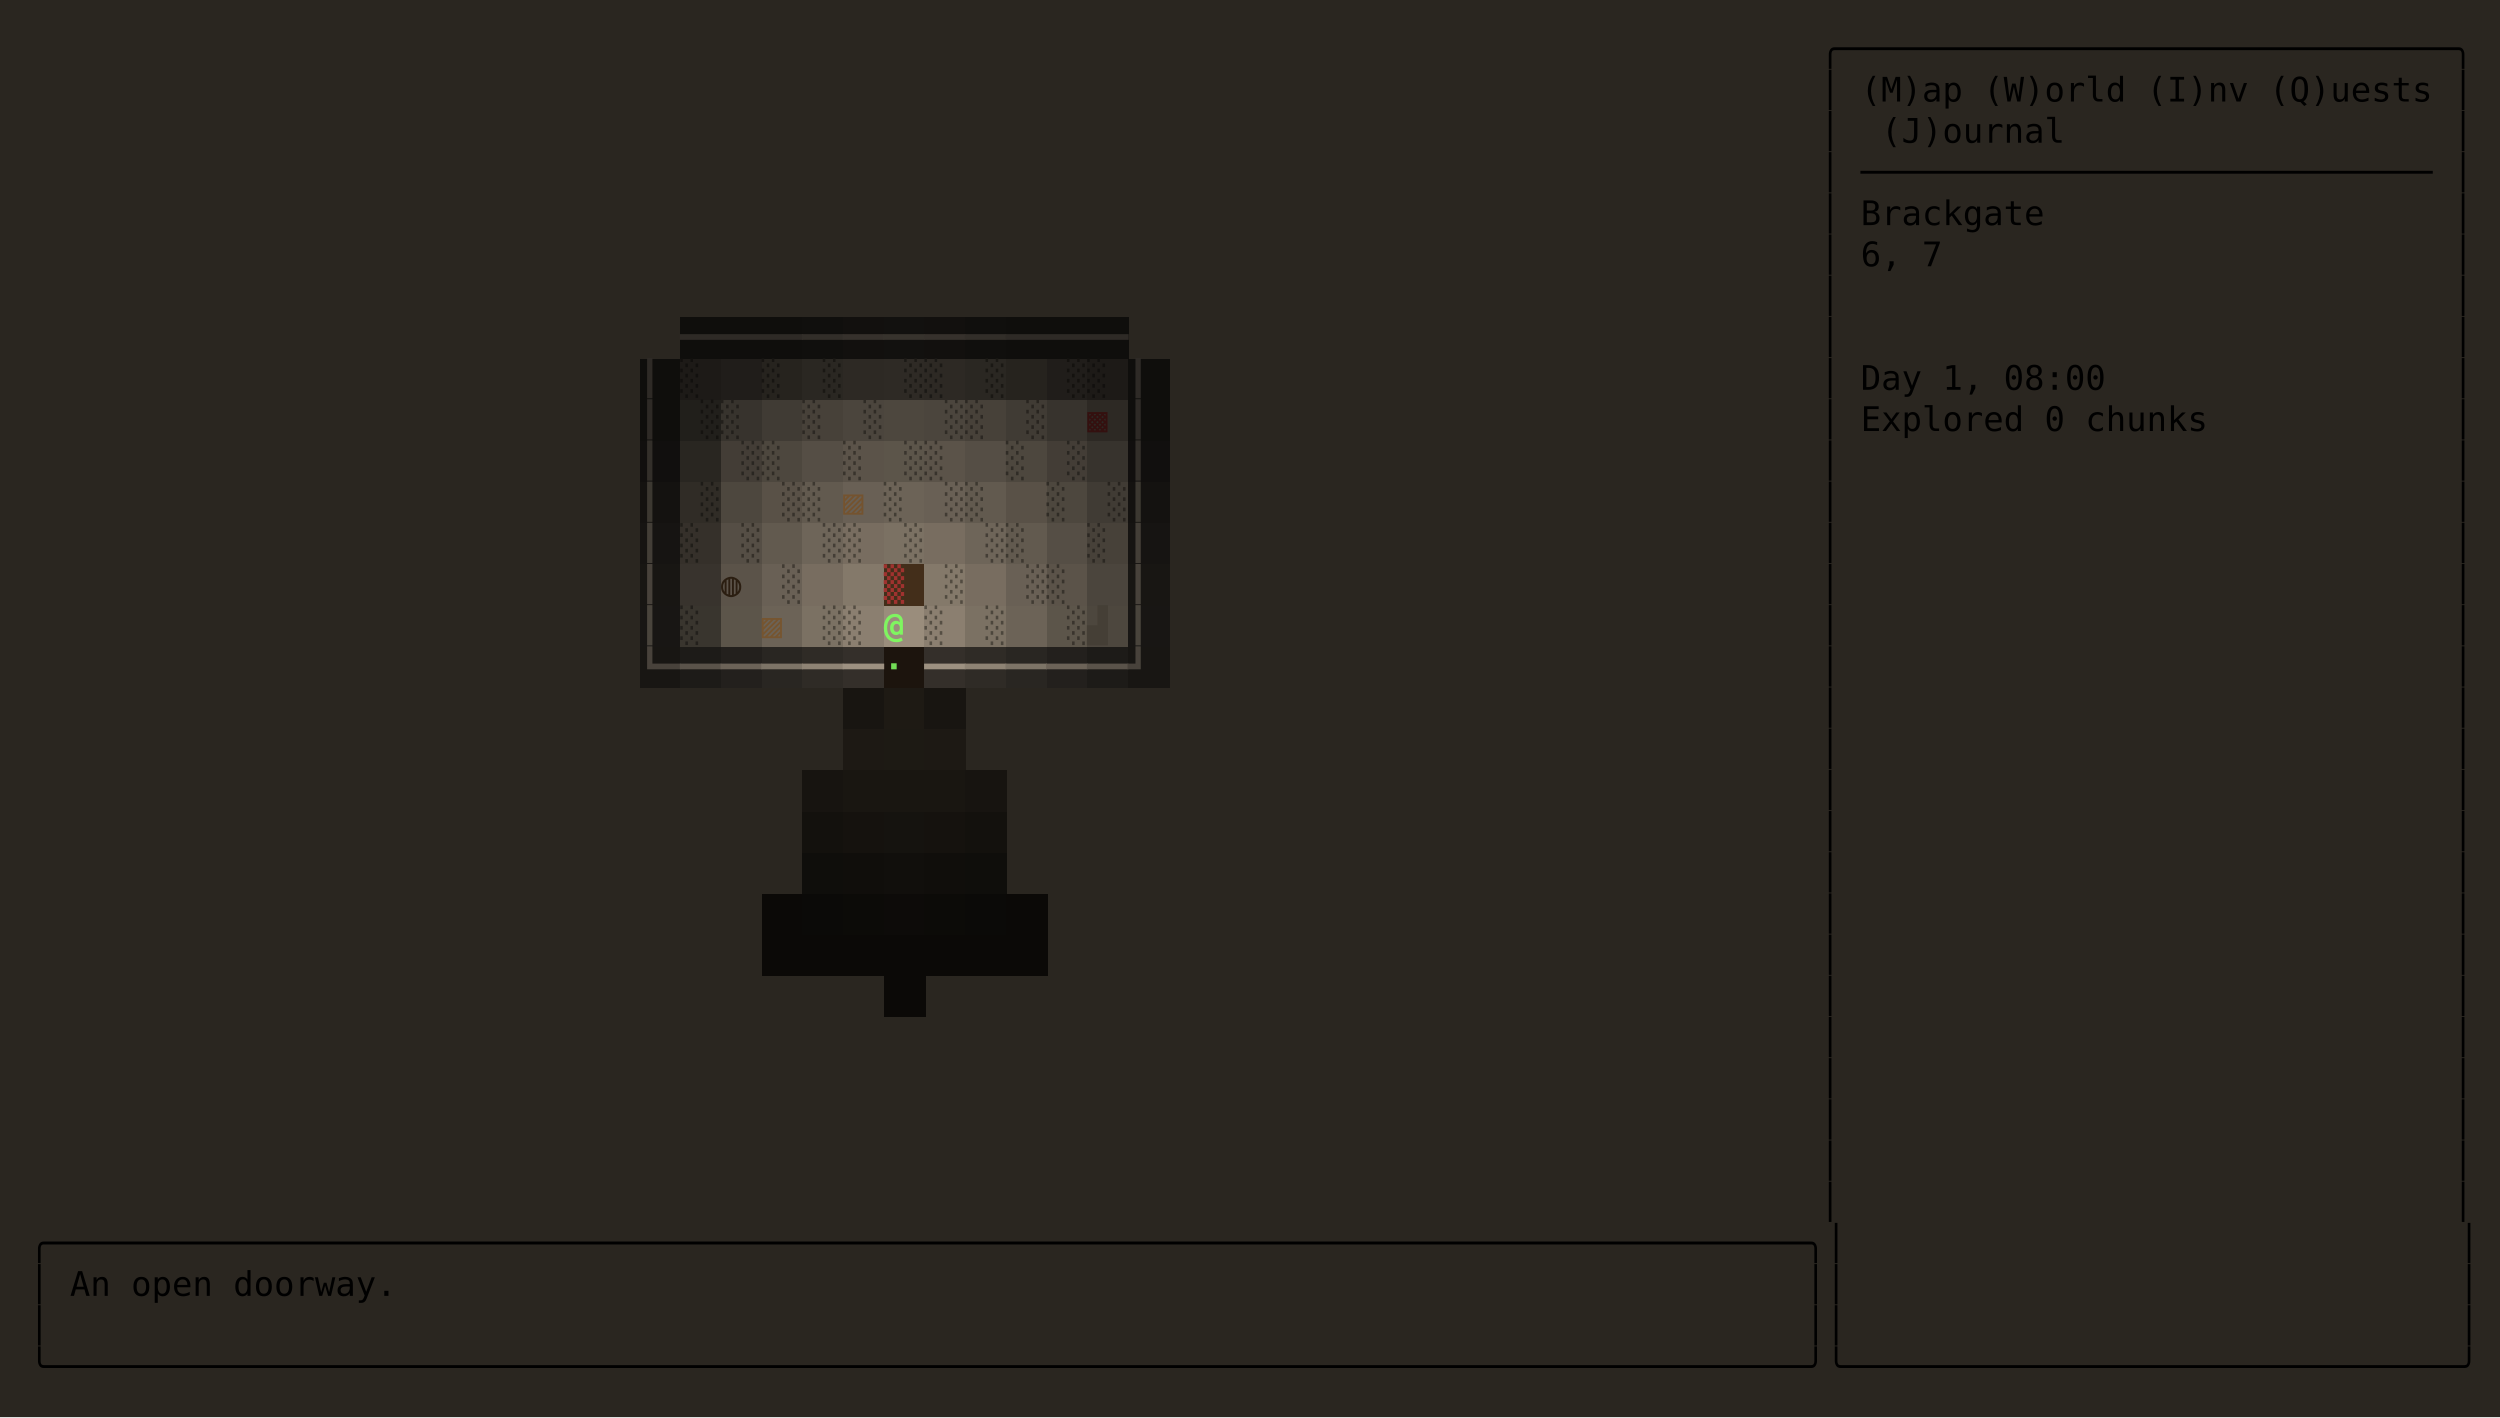
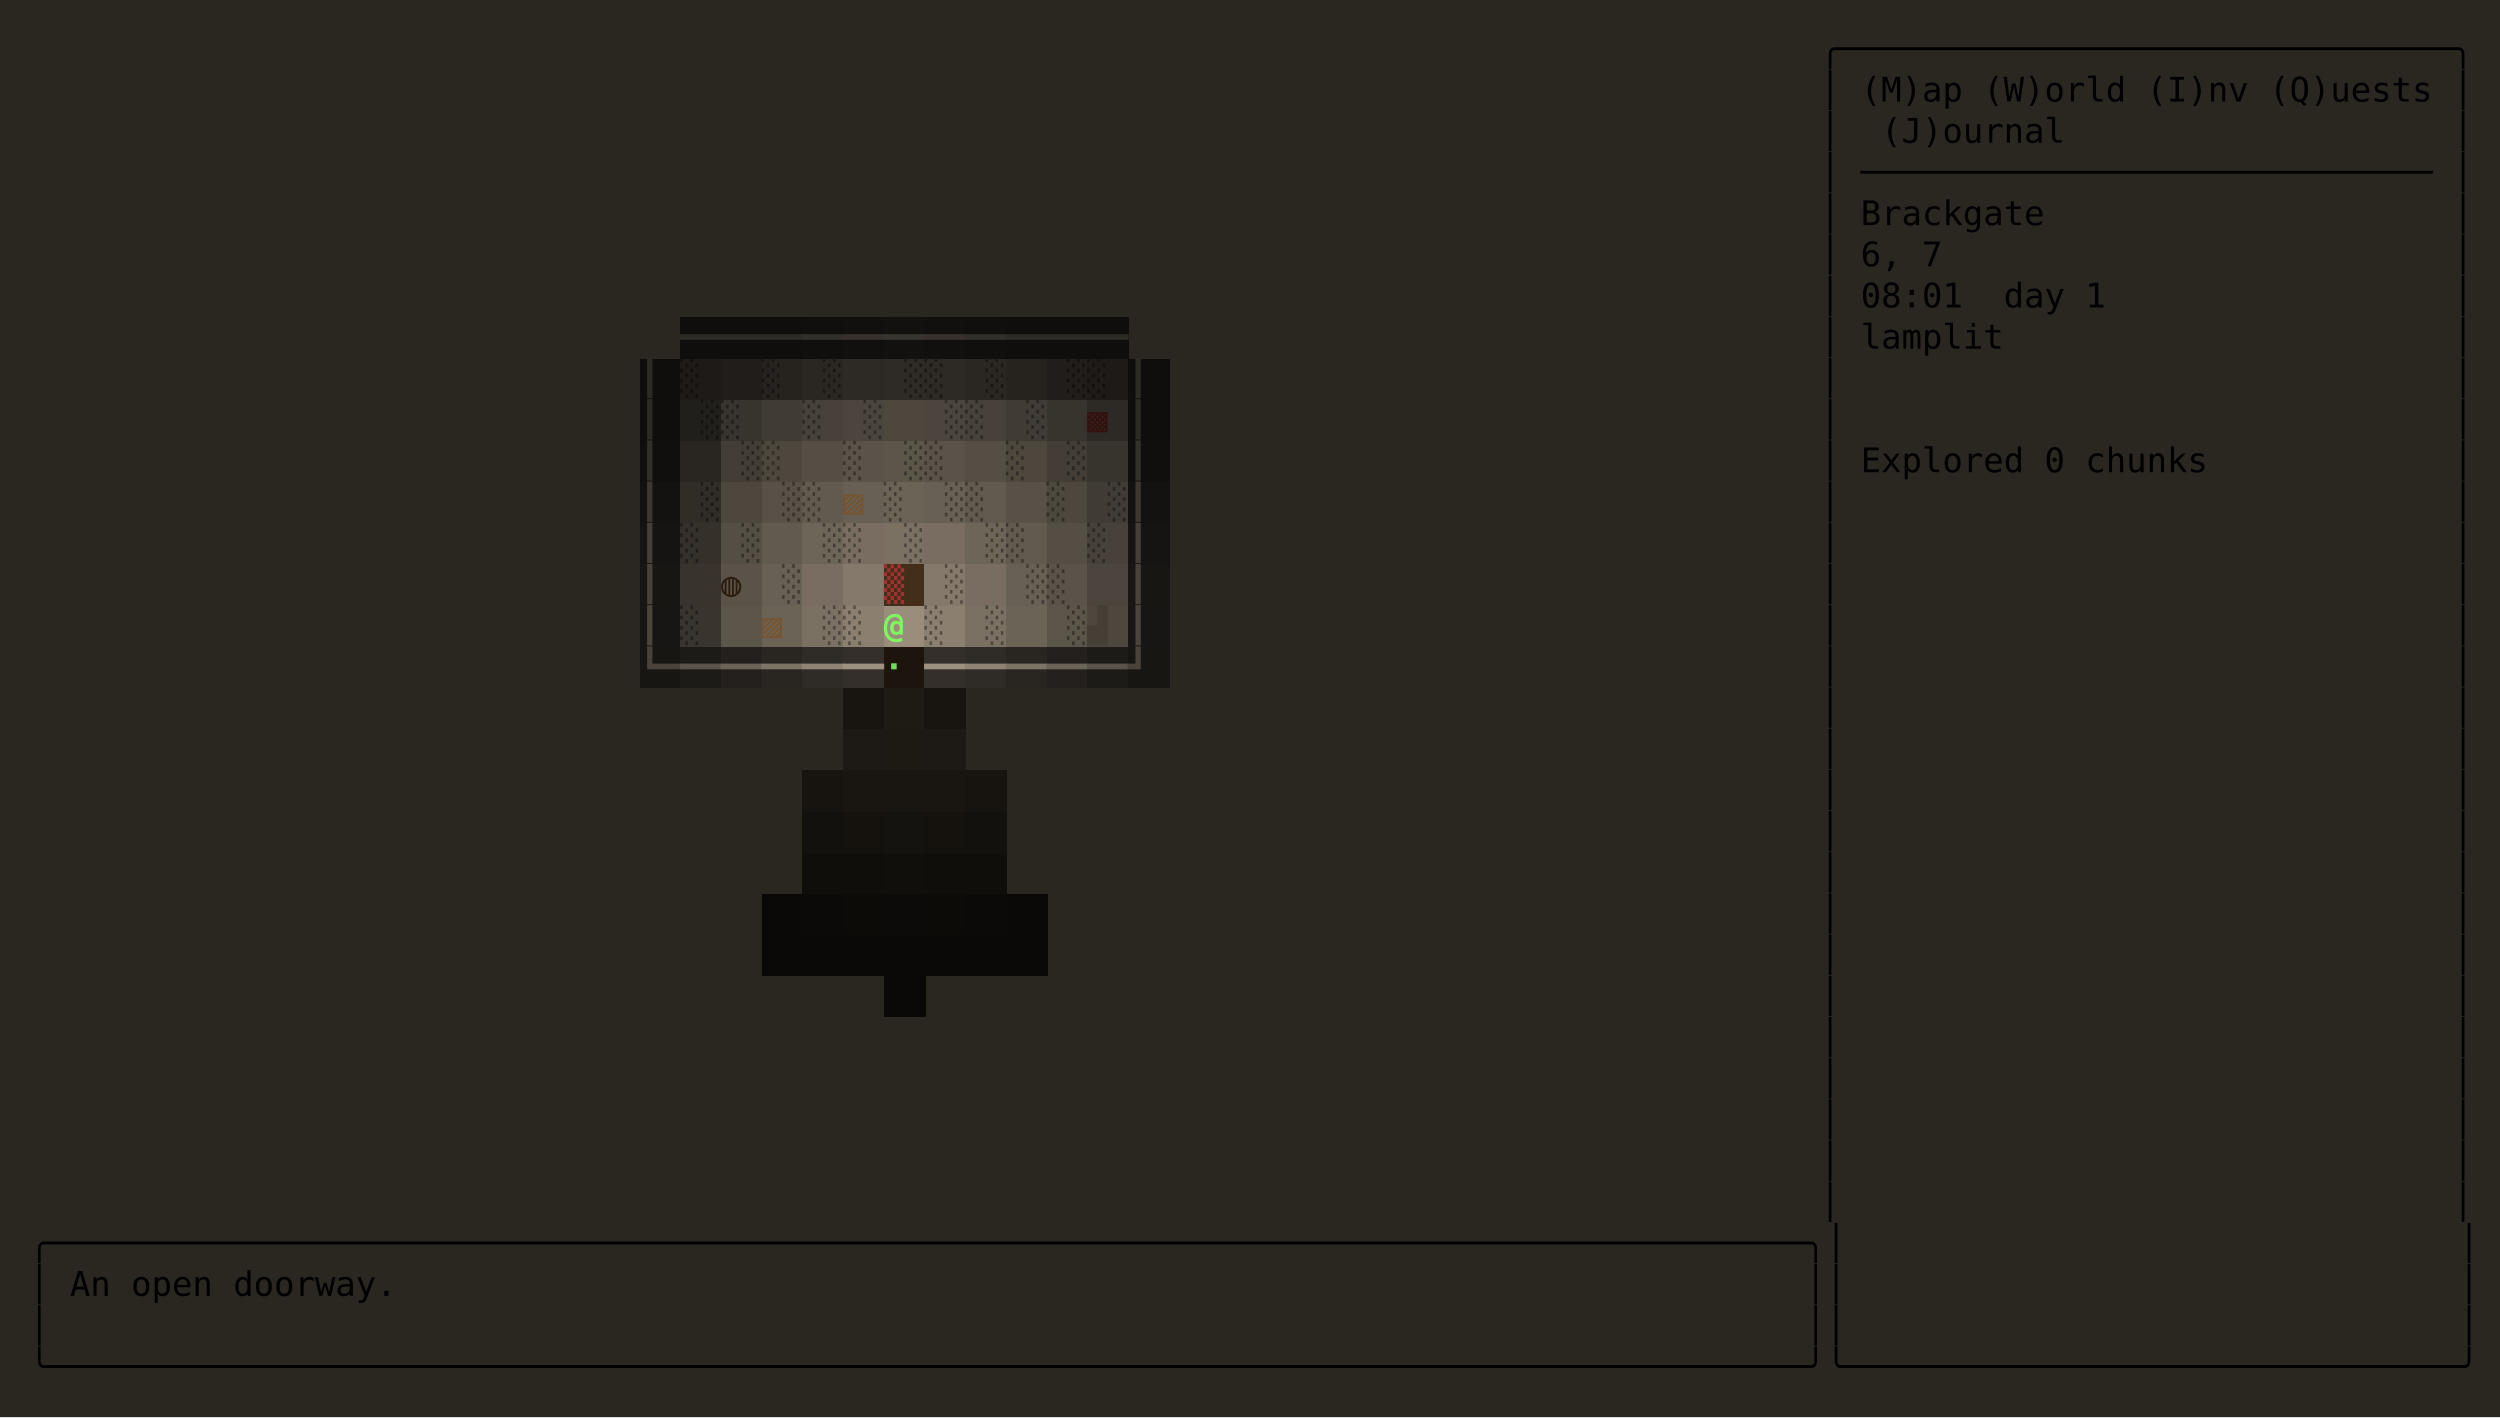
<svg xmlns="http://www.w3.org/2000/svg" width="1032" height="585" viewBox="0 0 1032 585" font-family="ui-monospace, SFMono-Regular, Menlo, Consolas, 'DejaVu Sans Mono', monospace" font-size="14">
  <rect width="1032" height="585" fill="rgb(42,38,32)" />
  <g shape-rendering="crispEdges">
    <rect x="280.80" y="131.00" width="50.90" height="17" fill="rgb(15,14,12)" />
    <rect x="331.20" y="131.00" width="17.30" height="17" fill="rgb(16,15,13)" />
    <rect x="348.00" y="131.00" width="17.30" height="17" fill="rgb(18,16,14)" />
    <rect x="364.80" y="131.00" width="17.30" height="17" fill="rgb(18,17,15)" />
    <rect x="381.60" y="131.00" width="17.30" height="17" fill="rgb(18,16,14)" />
    <rect x="398.40" y="131.00" width="17.30" height="17" fill="rgb(16,15,13)" />
    <rect x="415.20" y="131.00" width="50.90" height="17" fill="rgb(15,14,12)" />
    <rect x="264.00" y="148.00" width="17.30" height="17" fill="rgb(15,14,12)" />
    <rect x="280.80" y="148.00" width="17.30" height="17" fill="rgb(29,26,23)" />
    <rect x="297.60" y="148.00" width="17.30" height="17" fill="rgb(32,29,26)" />
    <rect x="314.40" y="148.00" width="17.30" height="17" fill="rgb(38,35,30)" />
    <rect x="331.20" y="148.00" width="17.30" height="17" fill="rgb(42,39,34)" />
    <rect x="348.00" y="148.00" width="17.30" height="17" fill="rgb(45,41,36)" />
    <rect x="364.80" y="148.00" width="17.30" height="17" fill="rgb(46,42,37)" />
    <rect x="381.60" y="148.00" width="17.30" height="17" fill="rgb(45,41,36)" />
    <rect x="398.40" y="148.00" width="17.30" height="17" fill="rgb(42,39,34)" />
    <rect x="415.20" y="148.00" width="17.30" height="17" fill="rgb(38,35,30)" />
    <rect x="432.00" y="148.00" width="17.30" height="17" fill="rgb(32,29,26)" />
    <rect x="448.80" y="148.00" width="17.30" height="17" fill="rgb(29,26,23)" />
    <rect x="465.60" y="148.00" width="17.30" height="17" fill="rgb(15,14,12)" />
    <rect x="264.00" y="165.00" width="17.30" height="17" fill="rgb(15,14,12)" />
    <rect x="280.80" y="165.00" width="17.30" height="17" fill="rgb(33,31,27)" />
    <rect x="297.60" y="165.00" width="17.30" height="17" fill="rgb(55,51,45)" />
    <rect x="314.40" y="165.00" width="17.30" height="17" fill="rgb(64,59,52)" />
    <rect x="331.20" y="165.00" width="17.30" height="17" fill="rgb(71,65,57)" />
    <rect x="348.00" y="165.00" width="17.30" height="17" fill="rgb(75,69,61)" />
    <rect x="364.80" y="165.00" width="17.30" height="17" fill="rgb(77,71,62)" />
    <rect x="381.60" y="165.00" width="17.30" height="17" fill="rgb(75,69,61)" />
    <rect x="398.40" y="165.00" width="17.30" height="17" fill="rgb(71,65,57)" />
    <rect x="415.20" y="165.00" width="17.30" height="17" fill="rgb(64,59,52)" />
    <rect x="432.00" y="165.00" width="17.30" height="17" fill="rgb(55,51,45)" />
    <rect x="448.80" y="165.00" width="17.30" height="17" fill="rgb(45,41,36)" />
    <rect x="465.60" y="165.00" width="17.30" height="17" fill="rgb(15,14,12)" />
    <rect x="264.00" y="182.00" width="17.30" height="17" fill="rgb(17,15,14)" />
    <rect x="280.80" y="182.00" width="17.30" height="17" fill="rgb(41,38,33)" />
    <rect x="297.60" y="182.00" width="17.30" height="17" fill="rgb(67,61,54)" />
    <rect x="314.40" y="182.00" width="17.30" height="17" fill="rgb(77,71,62)" />
    <rect x="331.20" y="182.00" width="17.30" height="17" fill="rgb(85,78,69)" />
    <rect x="348.00" y="182.00" width="17.30" height="17" fill="rgb(91,83,73)" />
    <rect x="364.80" y="182.00" width="17.30" height="17" fill="rgb(92,85,74)" />
    <rect x="381.60" y="182.00" width="17.30" height="17" fill="rgb(91,83,73)" />
    <rect x="398.40" y="182.00" width="17.30" height="17" fill="rgb(85,78,69)" />
    <rect x="415.20" y="182.00" width="17.30" height="17" fill="rgb(77,71,62)" />
    <rect x="432.00" y="182.00" width="17.30" height="17" fill="rgb(67,61,54)" />
    <rect x="448.80" y="182.00" width="17.30" height="17" fill="rgb(55,51,45)" />
    <rect x="465.60" y="182.00" width="17.30" height="17" fill="rgb(17,15,14)" />
    <rect x="264.00" y="199.00" width="17.30" height="17" fill="rgb(20,18,16)" />
    <rect x="280.80" y="199.00" width="17.30" height="17" fill="rgb(48,44,38)" />
    <rect x="297.60" y="199.00" width="17.30" height="17" fill="rgb(77,71,62)" />
    <rect x="314.40" y="199.00" width="17.30" height="17" fill="rgb(89,81,71)" />
    <rect x="331.20" y="199.00" width="17.30" height="17" fill="rgb(98,90,79)" />
    <rect x="348.00" y="199.00" width="17.30" height="17" fill="rgb(105,96,85)" />
    <rect x="364.80" y="199.00" width="17.30" height="17" fill="rgb(108,99,87)" />
    <rect x="381.60" y="199.00" width="17.30" height="17" fill="rgb(105,96,85)" />
    <rect x="398.40" y="199.00" width="17.30" height="17" fill="rgb(98,90,79)" />
    <rect x="415.20" y="199.00" width="17.30" height="17" fill="rgb(89,81,71)" />
    <rect x="432.00" y="199.00" width="17.30" height="17" fill="rgb(77,71,62)" />
    <rect x="448.80" y="199.00" width="17.30" height="17" fill="rgb(64,59,52)" />
    <rect x="465.60" y="199.00" width="17.30" height="17" fill="rgb(20,18,16)" />
    <rect x="264.00" y="216.00" width="17.30" height="17" fill="rgb(22,20,18)" />
    <rect x="280.80" y="216.00" width="17.30" height="17" fill="rgb(53,48,42)" />
    <rect x="297.60" y="216.00" width="17.30" height="17" fill="rgb(85,78,69)" />
    <rect x="314.40" y="216.00" width="17.30" height="17" fill="rgb(98,90,79)" />
    <rect x="331.20" y="216.00" width="17.30" height="17" fill="rgb(110,101,89)" />
    <rect x="348.00" y="216.00" width="17.30" height="17" fill="rgb(120,109,96)" />
    <rect x="364.80" y="216.00" width="17.30" height="17" fill="rgb(123,113,99)" />
    <rect x="381.60" y="216.00" width="17.30" height="17" fill="rgb(120,109,96)" />
    <rect x="398.40" y="216.00" width="17.30" height="17" fill="rgb(110,101,89)" />
    <rect x="415.20" y="216.00" width="17.30" height="17" fill="rgb(98,90,79)" />
    <rect x="432.00" y="216.00" width="17.30" height="17" fill="rgb(85,78,69)" />
    <rect x="448.80" y="216.00" width="17.30" height="17" fill="rgb(71,65,57)" />
    <rect x="465.60" y="216.00" width="17.30" height="17" fill="rgb(22,20,18)" />
    <rect x="264.00" y="233.00" width="17.30" height="17" fill="rgb(24,22,19)" />
    <rect x="280.80" y="233.00" width="17.30" height="17" fill="rgb(56,51,45)" />
    <rect x="297.60" y="233.00" width="17.30" height="17" fill="rgb(91,83,73)" />
    <rect x="314.40" y="233.00" width="17.30" height="17" fill="rgb(105,96,85)" />
    <rect x="331.20" y="233.00" width="17.30" height="17" fill="rgb(120,109,96)" />
    <rect x="348.00" y="233.00" width="17.30" height="17" fill="rgb(132,121,106)" />
    <rect x="364.80" y="233.00" width="17.30" height="17" fill="rgb(67,46,26)" />
    <rect x="381.60" y="233.00" width="17.30" height="17" fill="rgb(132,121,106)" />
    <rect x="398.40" y="233.00" width="17.30" height="17" fill="rgb(120,109,96)" />
    <rect x="415.20" y="233.00" width="17.30" height="17" fill="rgb(105,96,85)" />
    <rect x="432.00" y="233.00" width="17.30" height="17" fill="rgb(91,83,73)" />
    <rect x="448.80" y="233.00" width="17.30" height="17" fill="rgb(75,69,61)" />
    <rect x="465.60" y="233.00" width="17.30" height="17" fill="rgb(24,22,19)" />
    <rect x="264.00" y="250.00" width="17.30" height="17" fill="rgb(24,22,20)" />
    <rect x="280.80" y="250.00" width="17.30" height="17" fill="rgb(57,53,46)" />
    <rect x="297.60" y="250.00" width="17.30" height="17" fill="rgb(92,85,74)" />
    <rect x="314.40" y="250.00" width="17.30" height="17" fill="rgb(108,99,87)" />
    <rect x="331.20" y="250.00" width="17.30" height="17" fill="rgb(123,113,99)" />
    <rect x="348.00" y="250.00" width="17.30" height="17" fill="rgb(139,127,112)" />
    <rect x="364.80" y="250.00" width="17.30" height="17" fill="rgb(154,141,124)" />
    <rect x="381.60" y="250.00" width="17.30" height="17" fill="rgb(139,127,112)" />
    <rect x="398.40" y="250.00" width="17.30" height="17" fill="rgb(123,113,99)" />
    <rect x="415.20" y="250.00" width="17.30" height="17" fill="rgb(108,99,87)" />
    <rect x="432.00" y="250.00" width="17.30" height="17" fill="rgb(92,85,74)" />
    <rect x="448.80" y="250.00" width="17.30" height="17" fill="rgb(77,71,62)" />
    <rect x="465.60" y="250.00" width="17.30" height="17" fill="rgb(24,22,20)" />
    <rect x="264.00" y="267.00" width="17.30" height="17" fill="rgb(24,22,19)" />
    <rect x="280.80" y="267.00" width="17.30" height="17" fill="rgb(29,27,24)" />
    <rect x="297.60" y="267.00" width="17.30" height="17" fill="rgb(35,32,29)" />
    <rect x="314.40" y="267.00" width="17.30" height="17" fill="rgb(41,38,34)" />
    <rect x="331.20" y="267.00" width="17.30" height="17" fill="rgb(47,43,38)" />
    <rect x="348.00" y="267.00" width="17.30" height="17" fill="rgb(52,47,42)" />
    <rect x="364.80" y="267.00" width="17.30" height="17" fill="rgb(28,20,13)" />
    <rect x="381.60" y="267.00" width="17.30" height="17" fill="rgb(52,47,42)" />
    <rect x="398.40" y="267.00" width="17.30" height="17" fill="rgb(47,43,38)" />
    <rect x="415.20" y="267.00" width="17.30" height="17" fill="rgb(41,38,34)" />
    <rect x="432.00" y="267.00" width="17.30" height="17" fill="rgb(35,32,29)" />
    <rect x="448.80" y="267.00" width="17.30" height="17" fill="rgb(29,27,24)" />
    <rect x="465.60" y="267.00" width="17.30" height="17" fill="rgb(24,22,19)" />
    <rect x="348.00" y="284.00" width="17.30" height="17" fill="rgb(24,21,17)" />
    <rect x="364.80" y="284.00" width="17.30" height="17" fill="rgb(30,26,20)" />
    <rect x="381.60" y="284.00" width="17.30" height="17" fill="rgb(24,21,17)" />
    <rect x="348.00" y="301.00" width="17.30" height="17" fill="rgb(29,25,20)" />
    <rect x="364.80" y="301.00" width="17.30" height="17" fill="rgb(29,26,20)" />
    <rect x="381.60" y="301.00" width="17.30" height="17" fill="rgb(29,25,20)" />
    <rect x="331.20" y="318.00" width="17.30" height="17" fill="rgb(23,20,16)" />
    <rect x="348.00" y="318.00" width="50.90" height="17" fill="rgb(25,22,17)" />
    <rect x="398.40" y="318.00" width="17.30" height="17" fill="rgb(23,20,16)" />
    <rect x="331.20" y="335.00" width="17.30" height="17" fill="rgb(19,17,13)" />
    <rect x="348.00" y="335.00" width="17.30" height="17" fill="rgb(21,18,14)" />
    <rect x="364.80" y="335.00" width="17.30" height="17" fill="rgb(21,19,15)" />
    <rect x="381.60" y="335.00" width="17.30" height="17" fill="rgb(21,18,14)" />
    <rect x="398.40" y="335.00" width="17.30" height="17" fill="rgb(19,17,13)" />
    <rect x="331.20" y="352.00" width="17.30" height="17" fill="rgb(15,14,11)" />
    <rect x="348.00" y="352.00" width="17.30" height="17" fill="rgb(16,14,11)" />
    <rect x="364.80" y="352.00" width="17.30" height="17" fill="rgb(17,15,12)" />
    <rect x="381.60" y="352.00" width="17.30" height="17" fill="rgb(16,14,11)" />
    <rect x="398.40" y="352.00" width="17.30" height="17" fill="rgb(15,14,11)" />
    <rect x="314.40" y="369.00" width="17.30" height="17" fill="rgb(11,9,7)" />
    <rect x="331.20" y="369.00" width="17.30" height="17" fill="rgb(11,10,8)" />
    <rect x="348.00" y="369.00" width="17.30" height="17" fill="rgb(12,11,8)" />
    <rect x="364.80" y="369.00" width="17.30" height="17" fill="rgb(13,11,9)" />
    <rect x="381.60" y="369.00" width="17.30" height="17" fill="rgb(12,11,8)" />
    <rect x="398.40" y="369.00" width="17.30" height="17" fill="rgb(11,10,8)" />
    <rect x="415.20" y="369.00" width="17.30" height="17" fill="rgb(11,9,7)" />
    <rect x="314.40" y="386.00" width="118.10" height="17" fill="rgb(11,9,7)" />
    <rect x="364.80" y="403.00" width="17.30" height="17" fill="rgb(11,9,7)" />
  </g>
  <g xml:space="preserve">
    <text x="734.40" y="24.92" textLength="285.60" lengthAdjust="spacingAndGlyphs">  ╭──────────────────────────────╮</text>
    <text x="734.40" y="41.92" textLength="285.60" lengthAdjust="spacingAndGlyphs">  │ (M)ap (W)orld (I)nv (Q)uests │</text>
    <text x="734.40" y="58.92" textLength="285.60" lengthAdjust="spacingAndGlyphs">  │  (J)ournal                   │</text>
    <text x="734.40" y="75.92" textLength="285.60" lengthAdjust="spacingAndGlyphs">  │ ──────────────────────────── │</text>
    <text x="734.40" y="92.92" textLength="285.60" lengthAdjust="spacingAndGlyphs">  │ Brackgate                    │</text>
    <text x="734.40" y="109.92" textLength="285.60" lengthAdjust="spacingAndGlyphs">  │ 6, 7                         │</text>
-     <text x="734.40" y="126.92" textLength="285.60" lengthAdjust="spacingAndGlyphs">  │                              │</text>
+     <text x="734.40" y="126.92" textLength="285.60" lengthAdjust="spacingAndGlyphs">  │ 08:01  day 1                 │</text>
    <text x="280.80" y="143.92" textLength="50.40" lengthAdjust="spacingAndGlyphs" fill="rgb(46,42,38)" font-weight="bold">━━━━━━</text>
    <text x="331.20" y="143.92" textLength="16.80" lengthAdjust="spacingAndGlyphs" fill="rgb(50,46,41)" font-weight="bold">━━</text>
    <text x="348.00" y="143.92" textLength="16.80" lengthAdjust="spacingAndGlyphs" fill="rgb(54,49,44)" font-weight="bold">━━</text>
    <text x="364.80" y="143.92" textLength="16.80" lengthAdjust="spacingAndGlyphs" fill="rgb(55,51,45)" font-weight="bold">━━</text>
    <text x="381.60" y="143.92" textLength="16.80" lengthAdjust="spacingAndGlyphs" fill="rgb(54,49,44)" font-weight="bold">━━</text>
    <text x="398.40" y="143.92" textLength="16.80" lengthAdjust="spacingAndGlyphs" fill="rgb(50,46,41)" font-weight="bold">━━</text>
    <text x="415.20" y="143.92" textLength="50.40" lengthAdjust="spacingAndGlyphs" fill="rgb(46,42,38)" font-weight="bold">━━━━━━</text>
-     <text x="734.40" y="143.92" textLength="285.60" lengthAdjust="spacingAndGlyphs">  │                              │</text>
+     <text x="734.40" y="143.92" textLength="285.60" lengthAdjust="spacingAndGlyphs">  │ lamplit                      │</text>
    <text x="264.00" y="160.92" textLength="16.80" lengthAdjust="spacingAndGlyphs" fill="rgb(46,42,38)" font-weight="bold">┃ </text>
    <text x="280.80" y="160.92" textLength="16.80" lengthAdjust="spacingAndGlyphs" fill="rgb(18,16,14)">░ </text>
    <text x="314.40" y="160.92" textLength="16.80" lengthAdjust="spacingAndGlyphs" fill="rgb(23,21,18)">░ </text>
    <text x="331.20" y="160.92" textLength="16.80" lengthAdjust="spacingAndGlyphs" fill="rgb(26,24,20)"> ░</text>
    <text x="364.80" y="160.92" textLength="16.80" lengthAdjust="spacingAndGlyphs" fill="rgb(28,26,22)"> ░</text>
    <text x="381.60" y="160.92" textLength="16.80" lengthAdjust="spacingAndGlyphs" fill="rgb(27,25,22)">░ </text>
    <text x="398.40" y="160.92" textLength="16.80" lengthAdjust="spacingAndGlyphs" fill="rgb(26,24,20)"> ░</text>
    <text x="432.00" y="160.92" textLength="16.80" lengthAdjust="spacingAndGlyphs" fill="rgb(20,18,15)"> ░</text>
    <text x="448.80" y="160.92" textLength="16.80" lengthAdjust="spacingAndGlyphs" fill="rgb(18,16,14)">░ </text>
    <text x="465.60" y="160.92" textLength="16.80" lengthAdjust="spacingAndGlyphs" fill="rgb(46,42,38)" font-weight="bold">┃ </text>
-     <text x="734.40" y="160.92" textLength="285.60" lengthAdjust="spacingAndGlyphs">  │ Day 1, 08:00                 │</text>
+     <text x="734.40" y="160.92" textLength="285.60" lengthAdjust="spacingAndGlyphs">  │                              │</text>
    <text x="264.00" y="177.92" textLength="16.80" lengthAdjust="spacingAndGlyphs" fill="rgb(46,42,38)" font-weight="bold">┃ </text>
    <text x="280.80" y="177.92" textLength="16.80" lengthAdjust="spacingAndGlyphs" fill="rgb(21,19,16)"> ░</text>
    <text x="297.60" y="177.92" textLength="16.80" lengthAdjust="spacingAndGlyphs" fill="rgb(34,31,27)">░ </text>
    <text x="331.20" y="177.92" textLength="16.80" lengthAdjust="spacingAndGlyphs" fill="rgb(44,40,35)">░ </text>
    <text x="348.00" y="177.92" textLength="16.80" lengthAdjust="spacingAndGlyphs" fill="rgb(47,43,37)"> ░</text>
    <text x="381.60" y="177.92" textLength="16.80" lengthAdjust="spacingAndGlyphs" fill="rgb(47,43,37)"> ░</text>
    <text x="398.40" y="177.92" textLength="16.80" lengthAdjust="spacingAndGlyphs" fill="rgb(44,40,35)">░ </text>
    <text x="415.20" y="177.92" textLength="16.80" lengthAdjust="spacingAndGlyphs" fill="rgb(40,36,31)"> ░</text>
    <text x="448.80" y="177.92" textLength="16.80" lengthAdjust="spacingAndGlyphs" fill="rgb(52,16,15)" font-weight="bold">▩ </text>
    <text x="465.60" y="177.92" textLength="16.80" lengthAdjust="spacingAndGlyphs" fill="rgb(46,42,38)" font-weight="bold">┃ </text>
-     <text x="734.40" y="177.92" textLength="285.60" lengthAdjust="spacingAndGlyphs">  │ Explored 0 chunks            │</text>
+     <text x="734.40" y="177.92" textLength="285.60" lengthAdjust="spacingAndGlyphs">  │                              │</text>
    <text x="264.00" y="194.92" textLength="16.80" lengthAdjust="spacingAndGlyphs" fill="rgb(51,47,42)" font-weight="bold">┃ </text>
    <text x="297.60" y="194.92" textLength="16.80" lengthAdjust="spacingAndGlyphs" fill="rgb(41,38,33)"> ░</text>
    <text x="314.40" y="194.92" textLength="16.80" lengthAdjust="spacingAndGlyphs" fill="rgb(48,44,38)">░ </text>
    <text x="348.00" y="194.92" textLength="16.80" lengthAdjust="spacingAndGlyphs" fill="rgb(56,51,44)">░ </text>
    <text x="364.80" y="194.92" textLength="16.80" lengthAdjust="spacingAndGlyphs" fill="rgb(57,52,45)"> ░</text>
    <text x="381.60" y="194.92" textLength="16.80" lengthAdjust="spacingAndGlyphs" fill="rgb(56,51,44)">░ </text>
    <text x="415.20" y="194.92" textLength="16.80" lengthAdjust="spacingAndGlyphs" fill="rgb(48,44,38)">░ </text>
    <text x="432.00" y="194.92" textLength="16.80" lengthAdjust="spacingAndGlyphs" fill="rgb(41,38,33)"> ░</text>
    <text x="465.60" y="194.92" textLength="16.80" lengthAdjust="spacingAndGlyphs" fill="rgb(51,47,42)" font-weight="bold">┃ </text>
-     <text x="734.40" y="194.92" textLength="285.60" lengthAdjust="spacingAndGlyphs">  │                              │</text>
+     <text x="734.40" y="194.92" textLength="285.60" lengthAdjust="spacingAndGlyphs">  │ Explored 0 chunks            │</text>
    <text x="264.00" y="211.92" textLength="16.80" lengthAdjust="spacingAndGlyphs" fill="rgb(60,56,49)" font-weight="bold">┃ </text>
    <text x="280.80" y="211.92" textLength="16.80" lengthAdjust="spacingAndGlyphs" fill="rgb(29,27,23)"> ░</text>
    <text x="314.40" y="211.92" textLength="16.80" lengthAdjust="spacingAndGlyphs" fill="rgb(55,50,43)"> ░</text>
    <text x="331.20" y="211.92" textLength="16.80" lengthAdjust="spacingAndGlyphs" fill="rgb(61,56,48)">░ </text>
    <text x="348.00" y="211.92" textLength="16.80" lengthAdjust="spacingAndGlyphs" fill="rgb(116,83,47)">▨ </text>
    <text x="364.80" y="211.92" textLength="16.80" lengthAdjust="spacingAndGlyphs" fill="rgb(66,61,52)">░ </text>
    <text x="381.60" y="211.92" textLength="16.80" lengthAdjust="spacingAndGlyphs" fill="rgb(65,59,51)"> ░</text>
    <text x="398.40" y="211.92" textLength="16.80" lengthAdjust="spacingAndGlyphs" fill="rgb(61,56,48)">░ </text>
    <text x="432.00" y="211.92" textLength="16.80" lengthAdjust="spacingAndGlyphs" fill="rgb(48,44,38)">░ </text>
    <text x="448.80" y="211.92" textLength="16.80" lengthAdjust="spacingAndGlyphs" fill="rgb(40,36,31)"> ░</text>
    <text x="465.60" y="211.92" textLength="16.80" lengthAdjust="spacingAndGlyphs" fill="rgb(60,56,49)" font-weight="bold">┃ </text>
    <text x="734.40" y="211.92" textLength="285.60" lengthAdjust="spacingAndGlyphs">  │                              │</text>
    <text x="264.00" y="228.92" textLength="16.80" lengthAdjust="spacingAndGlyphs" fill="rgb(67,62,55)" font-weight="bold">┃ </text>
    <text x="280.80" y="228.92" textLength="16.80" lengthAdjust="spacingAndGlyphs" fill="rgb(32,30,25)">░ </text>
    <text x="297.60" y="228.92" textLength="16.80" lengthAdjust="spacingAndGlyphs" fill="rgb(53,48,41)"> ░</text>
    <text x="331.20" y="228.92" textLength="16.80" lengthAdjust="spacingAndGlyphs" fill="rgb(68,62,54)"> ░</text>
    <text x="348.00" y="228.92" textLength="16.80" lengthAdjust="spacingAndGlyphs" fill="rgb(74,68,58)">░ </text>
    <text x="364.80" y="228.92" textLength="16.80" lengthAdjust="spacingAndGlyphs" fill="rgb(76,70,60)"> ░</text>
    <text x="398.40" y="228.92" textLength="16.80" lengthAdjust="spacingAndGlyphs" fill="rgb(68,62,54)"> ░</text>
    <text x="415.20" y="228.92" textLength="16.80" lengthAdjust="spacingAndGlyphs" fill="rgb(61,56,48)">░ </text>
    <text x="448.80" y="228.92" textLength="16.80" lengthAdjust="spacingAndGlyphs" fill="rgb(44,40,35)">░ </text>
    <text x="465.60" y="228.92" textLength="16.80" lengthAdjust="spacingAndGlyphs" fill="rgb(67,62,55)" font-weight="bold">┃ </text>
    <text x="734.40" y="228.92" textLength="285.60" lengthAdjust="spacingAndGlyphs">  │                              │</text>
    <text x="264.00" y="245.92" textLength="16.80" lengthAdjust="spacingAndGlyphs" fill="rgb(72,66,59)" font-weight="bold">┃ </text>
    <text x="297.60" y="245.92" textLength="16.80" lengthAdjust="spacingAndGlyphs" fill="rgb(43,30,17)">◍ </text>
    <text x="314.40" y="245.92" textLength="16.80" lengthAdjust="spacingAndGlyphs" fill="rgb(65,59,51)"> ░</text>
    <text x="364.80" y="245.92" textLength="16.80" lengthAdjust="spacingAndGlyphs" fill="rgb(160,50,47)">▒ </text>
    <text x="381.60" y="245.92" textLength="16.80" lengthAdjust="spacingAndGlyphs" fill="rgb(82,75,64)"> ░</text>
    <text x="415.20" y="245.92" textLength="16.80" lengthAdjust="spacingAndGlyphs" fill="rgb(65,59,51)"> ░</text>
    <text x="432.00" y="245.92" textLength="16.80" lengthAdjust="spacingAndGlyphs" fill="rgb(56,51,44)">░ </text>
    <text x="465.60" y="245.92" textLength="16.80" lengthAdjust="spacingAndGlyphs" fill="rgb(72,66,59)" font-weight="bold">┃ </text>
    <text x="734.40" y="245.92" textLength="285.60" lengthAdjust="spacingAndGlyphs">  │                              │</text>
    <text x="264.00" y="262.92" textLength="16.80" lengthAdjust="spacingAndGlyphs" fill="rgb(73,68,60)" font-weight="bold">┃ </text>
    <text x="280.80" y="262.92" textLength="16.80" lengthAdjust="spacingAndGlyphs" fill="rgb(35,32,28)">░ </text>
    <text x="314.40" y="262.92" textLength="16.80" lengthAdjust="spacingAndGlyphs" fill="rgb(118,85,48)">▨ </text>
    <text x="331.20" y="262.92" textLength="16.80" lengthAdjust="spacingAndGlyphs" fill="rgb(76,70,60)"> ░</text>
    <text x="348.00" y="262.92" textLength="16.80" lengthAdjust="spacingAndGlyphs" fill="rgb(85,78,67)">░ </text>
    <text x="364.80" y="262.92" textLength="16.80" lengthAdjust="spacingAndGlyphs" fill="rgb(127,245,96)" font-weight="bold">@ </text>
    <text x="381.60" y="262.92" textLength="16.80" lengthAdjust="spacingAndGlyphs" fill="rgb(85,78,67)">░ </text>
    <text x="398.40" y="262.92" textLength="16.80" lengthAdjust="spacingAndGlyphs" fill="rgb(76,70,60)"> ░</text>
    <text x="432.00" y="262.92" textLength="16.80" lengthAdjust="spacingAndGlyphs" fill="rgb(57,52,45)"> ░</text>
    <text x="448.80" y="262.92" textLength="16.80" lengthAdjust="spacingAndGlyphs" fill="rgb(69,63,54)" font-weight="bold">▟ </text>
    <text x="465.60" y="262.92" textLength="16.80" lengthAdjust="spacingAndGlyphs" fill="rgb(73,68,60)" font-weight="bold">┃ </text>
    <text x="734.40" y="262.92" textLength="285.60" lengthAdjust="spacingAndGlyphs">  │                              │</text>
    <text x="264.00" y="279.92" textLength="16.80" lengthAdjust="spacingAndGlyphs" fill="rgb(72,66,59)" font-weight="bold">┗━</text>
    <text x="280.80" y="279.92" textLength="16.80" lengthAdjust="spacingAndGlyphs" fill="rgb(90,83,74)" font-weight="bold">━━</text>
    <text x="297.60" y="279.92" textLength="16.80" lengthAdjust="spacingAndGlyphs" fill="rgb(108,99,88)" font-weight="bold">━━</text>
    <text x="314.40" y="279.92" textLength="16.80" lengthAdjust="spacingAndGlyphs" fill="rgb(125,116,103)" font-weight="bold">━━</text>
    <text x="331.20" y="279.92" textLength="16.80" lengthAdjust="spacingAndGlyphs" fill="rgb(142,131,116)" font-weight="bold">━━</text>
    <text x="348.00" y="279.92" textLength="16.80" lengthAdjust="spacingAndGlyphs" fill="rgb(157,145,129)" font-weight="bold">━━</text>
    <text x="364.80" y="279.92" textLength="16.80" lengthAdjust="spacingAndGlyphs" fill="rgb(114,220,86)" font-weight="bold">· </text>
    <text x="381.60" y="279.92" textLength="16.80" lengthAdjust="spacingAndGlyphs" fill="rgb(157,145,129)" font-weight="bold">━━</text>
    <text x="398.40" y="279.92" textLength="16.80" lengthAdjust="spacingAndGlyphs" fill="rgb(142,131,116)" font-weight="bold">━━</text>
    <text x="415.20" y="279.92" textLength="16.80" lengthAdjust="spacingAndGlyphs" fill="rgb(125,116,103)" font-weight="bold">━━</text>
    <text x="432.00" y="279.92" textLength="16.80" lengthAdjust="spacingAndGlyphs" fill="rgb(108,99,88)" font-weight="bold">━━</text>
    <text x="448.80" y="279.92" textLength="16.80" lengthAdjust="spacingAndGlyphs" fill="rgb(90,83,74)" font-weight="bold">━━</text>
    <text x="465.60" y="279.92" textLength="16.80" lengthAdjust="spacingAndGlyphs" fill="rgb(72,66,59)" font-weight="bold">┛ </text>
    <text x="734.40" y="279.92" textLength="285.60" lengthAdjust="spacingAndGlyphs">  │                              │</text>
    <text x="734.40" y="296.92" textLength="285.60" lengthAdjust="spacingAndGlyphs">  │                              │</text>
    <text x="734.40" y="313.92" textLength="285.60" lengthAdjust="spacingAndGlyphs">  │                              │</text>
    <text x="734.40" y="330.92" textLength="285.60" lengthAdjust="spacingAndGlyphs">  │                              │</text>
    <text x="734.40" y="347.92" textLength="285.60" lengthAdjust="spacingAndGlyphs">  │                              │</text>
    <text x="734.40" y="364.92" textLength="285.60" lengthAdjust="spacingAndGlyphs">  │                              │</text>
    <text x="734.40" y="381.92" textLength="285.60" lengthAdjust="spacingAndGlyphs">  │                              │</text>
    <text x="734.40" y="398.92" textLength="285.60" lengthAdjust="spacingAndGlyphs">  │                              │</text>
    <text x="734.40" y="415.92" textLength="285.60" lengthAdjust="spacingAndGlyphs">  │                              │</text>
    <text x="734.40" y="432.92" textLength="285.60" lengthAdjust="spacingAndGlyphs">  │                              │</text>
    <text x="734.40" y="449.92" textLength="285.60" lengthAdjust="spacingAndGlyphs">  │                              │</text>
    <text x="734.40" y="466.92" textLength="285.60" lengthAdjust="spacingAndGlyphs">  │                              │</text>
    <text x="734.40" y="483.92" textLength="285.60" lengthAdjust="spacingAndGlyphs">  │                              │</text>
    <text x="734.40" y="500.92" textLength="285.60" lengthAdjust="spacingAndGlyphs">  │                              │</text>
    <text x="12.00" y="517.92" textLength="1008.00" lengthAdjust="spacingAndGlyphs">╭──────────────────────────────────────────────────────────────────────────────────────╮│                              │</text>
    <text x="12.00" y="534.92" textLength="1008.00" lengthAdjust="spacingAndGlyphs">│ An open doorway.                                                                     ││                              │</text>
    <text x="12.00" y="551.92" textLength="1008.00" lengthAdjust="spacingAndGlyphs">│                                                                                      ││                              │</text>
    <text x="12.00" y="568.92" textLength="1008.00" lengthAdjust="spacingAndGlyphs">╰──────────────────────────────────────────────────────────────────────────────────────╯╰──────────────────────────────╯</text>
  </g>
</svg>
